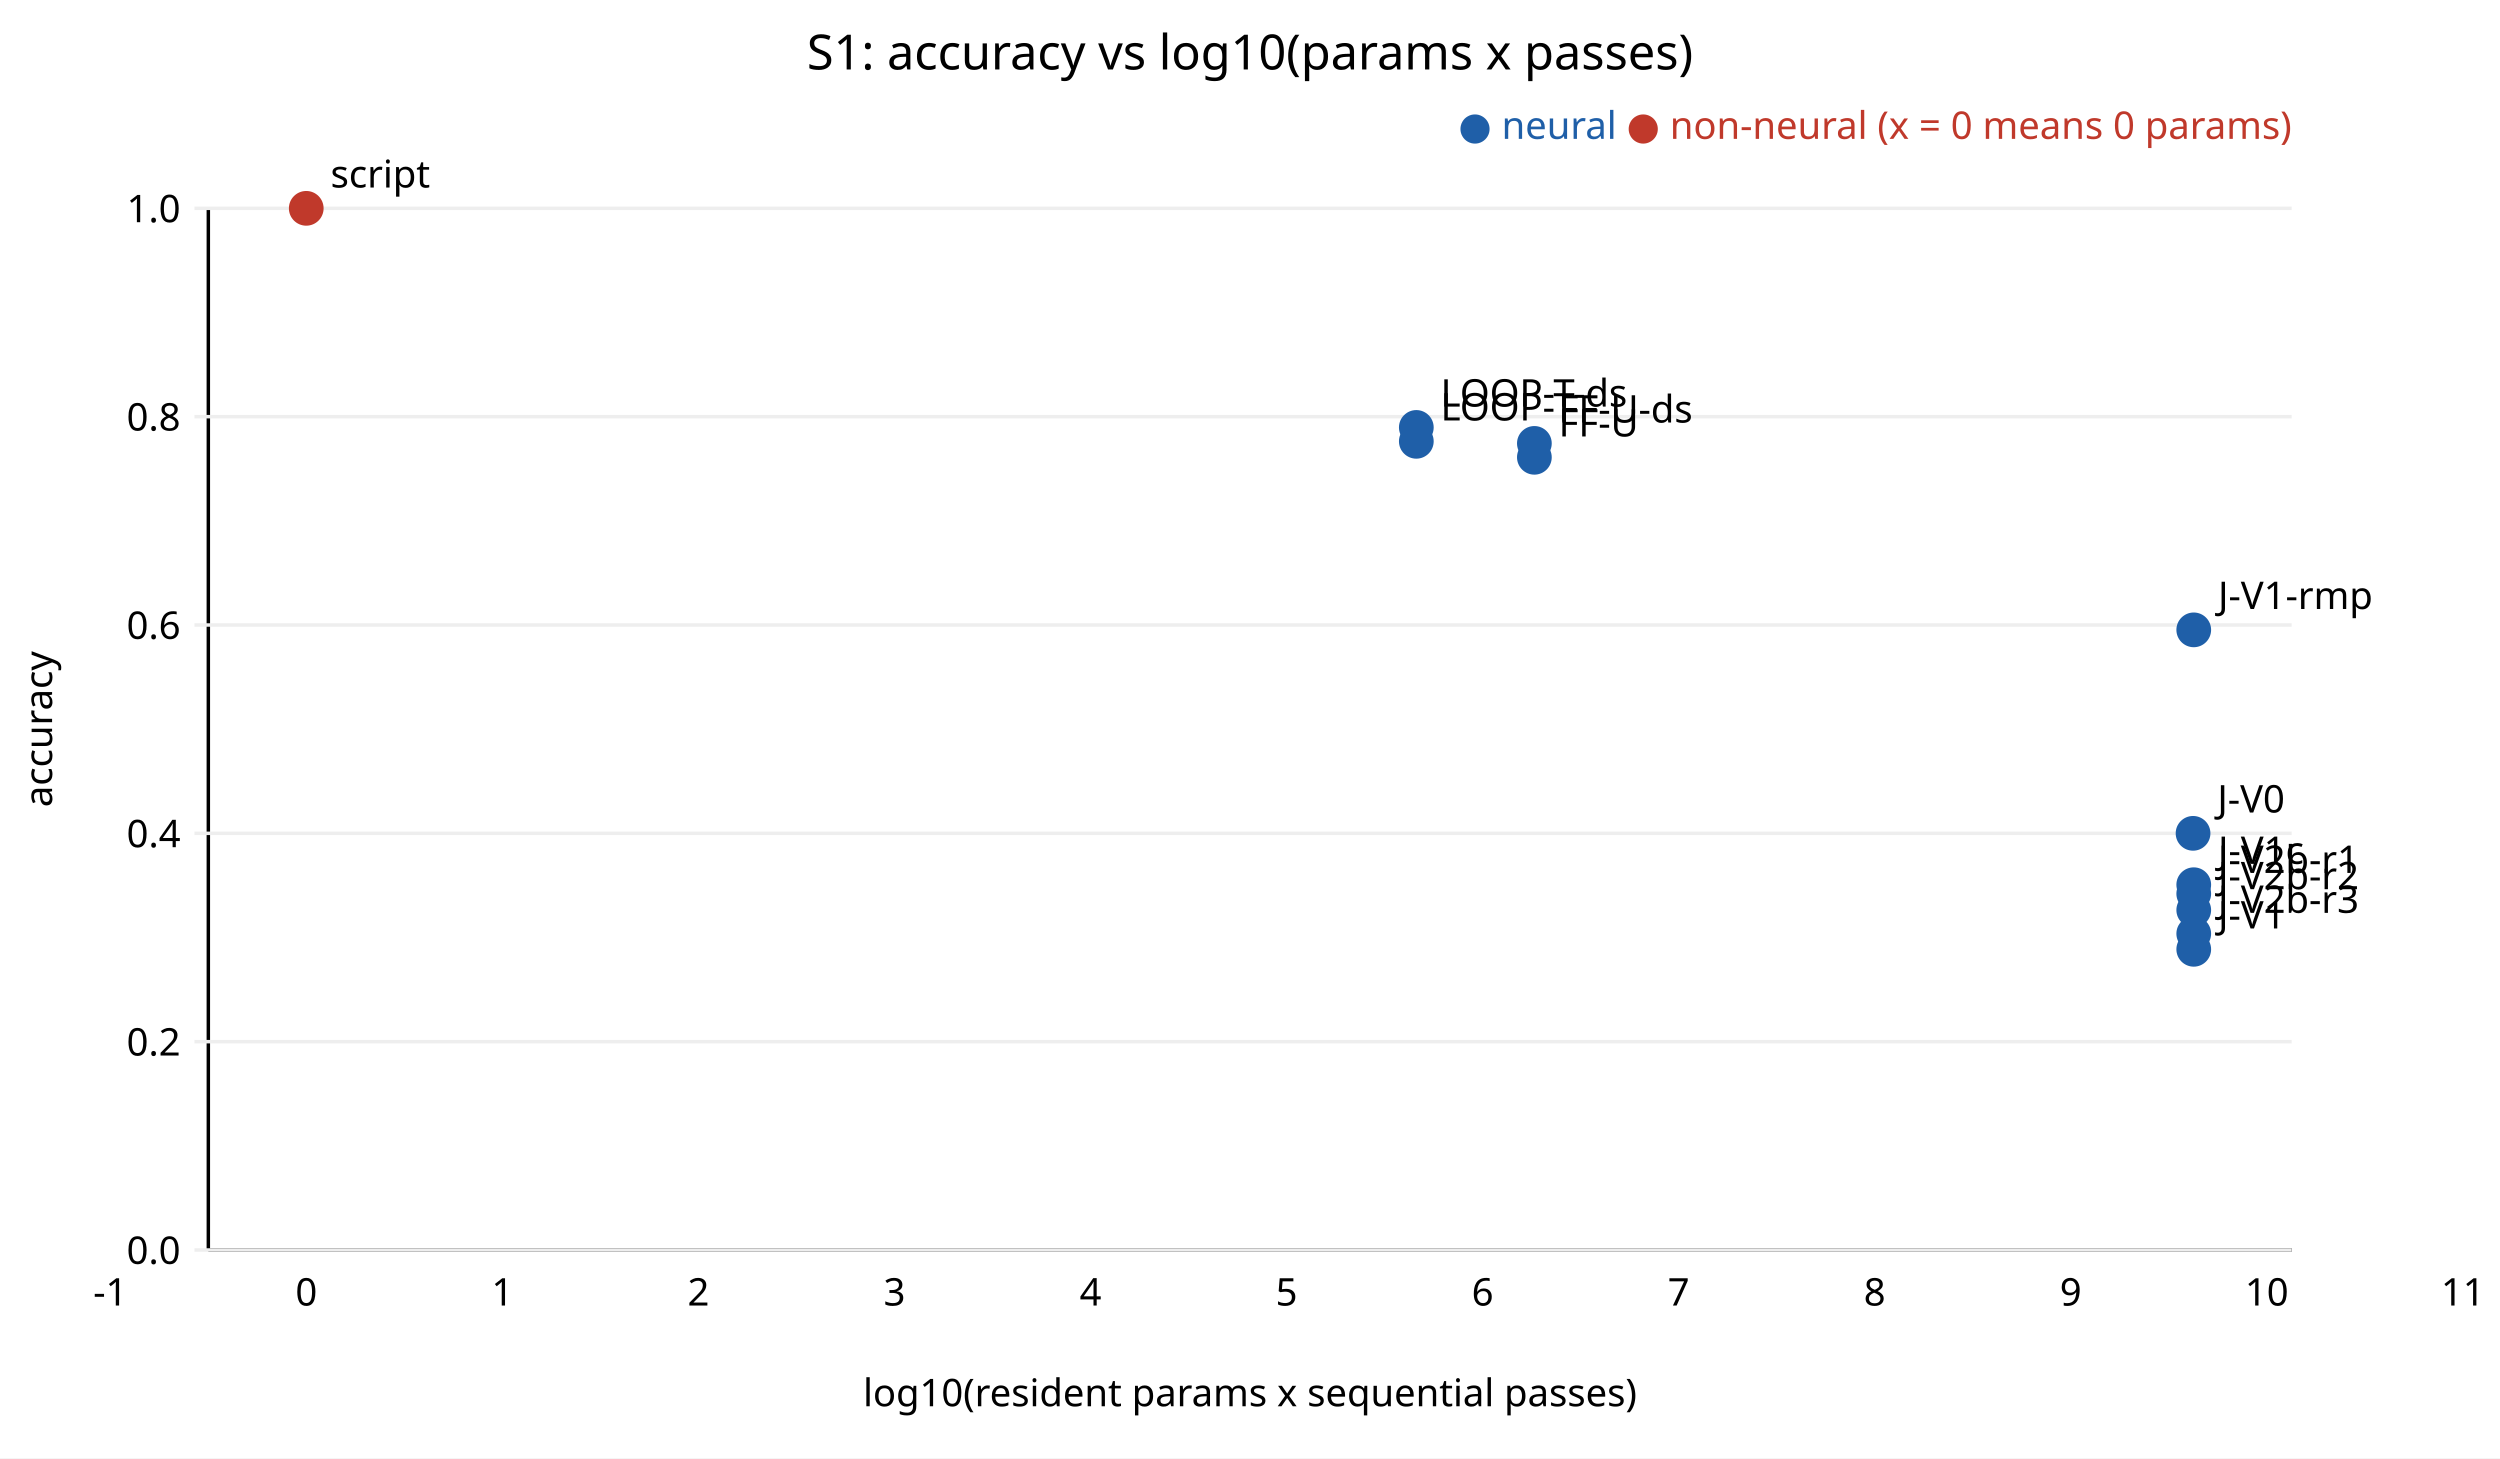
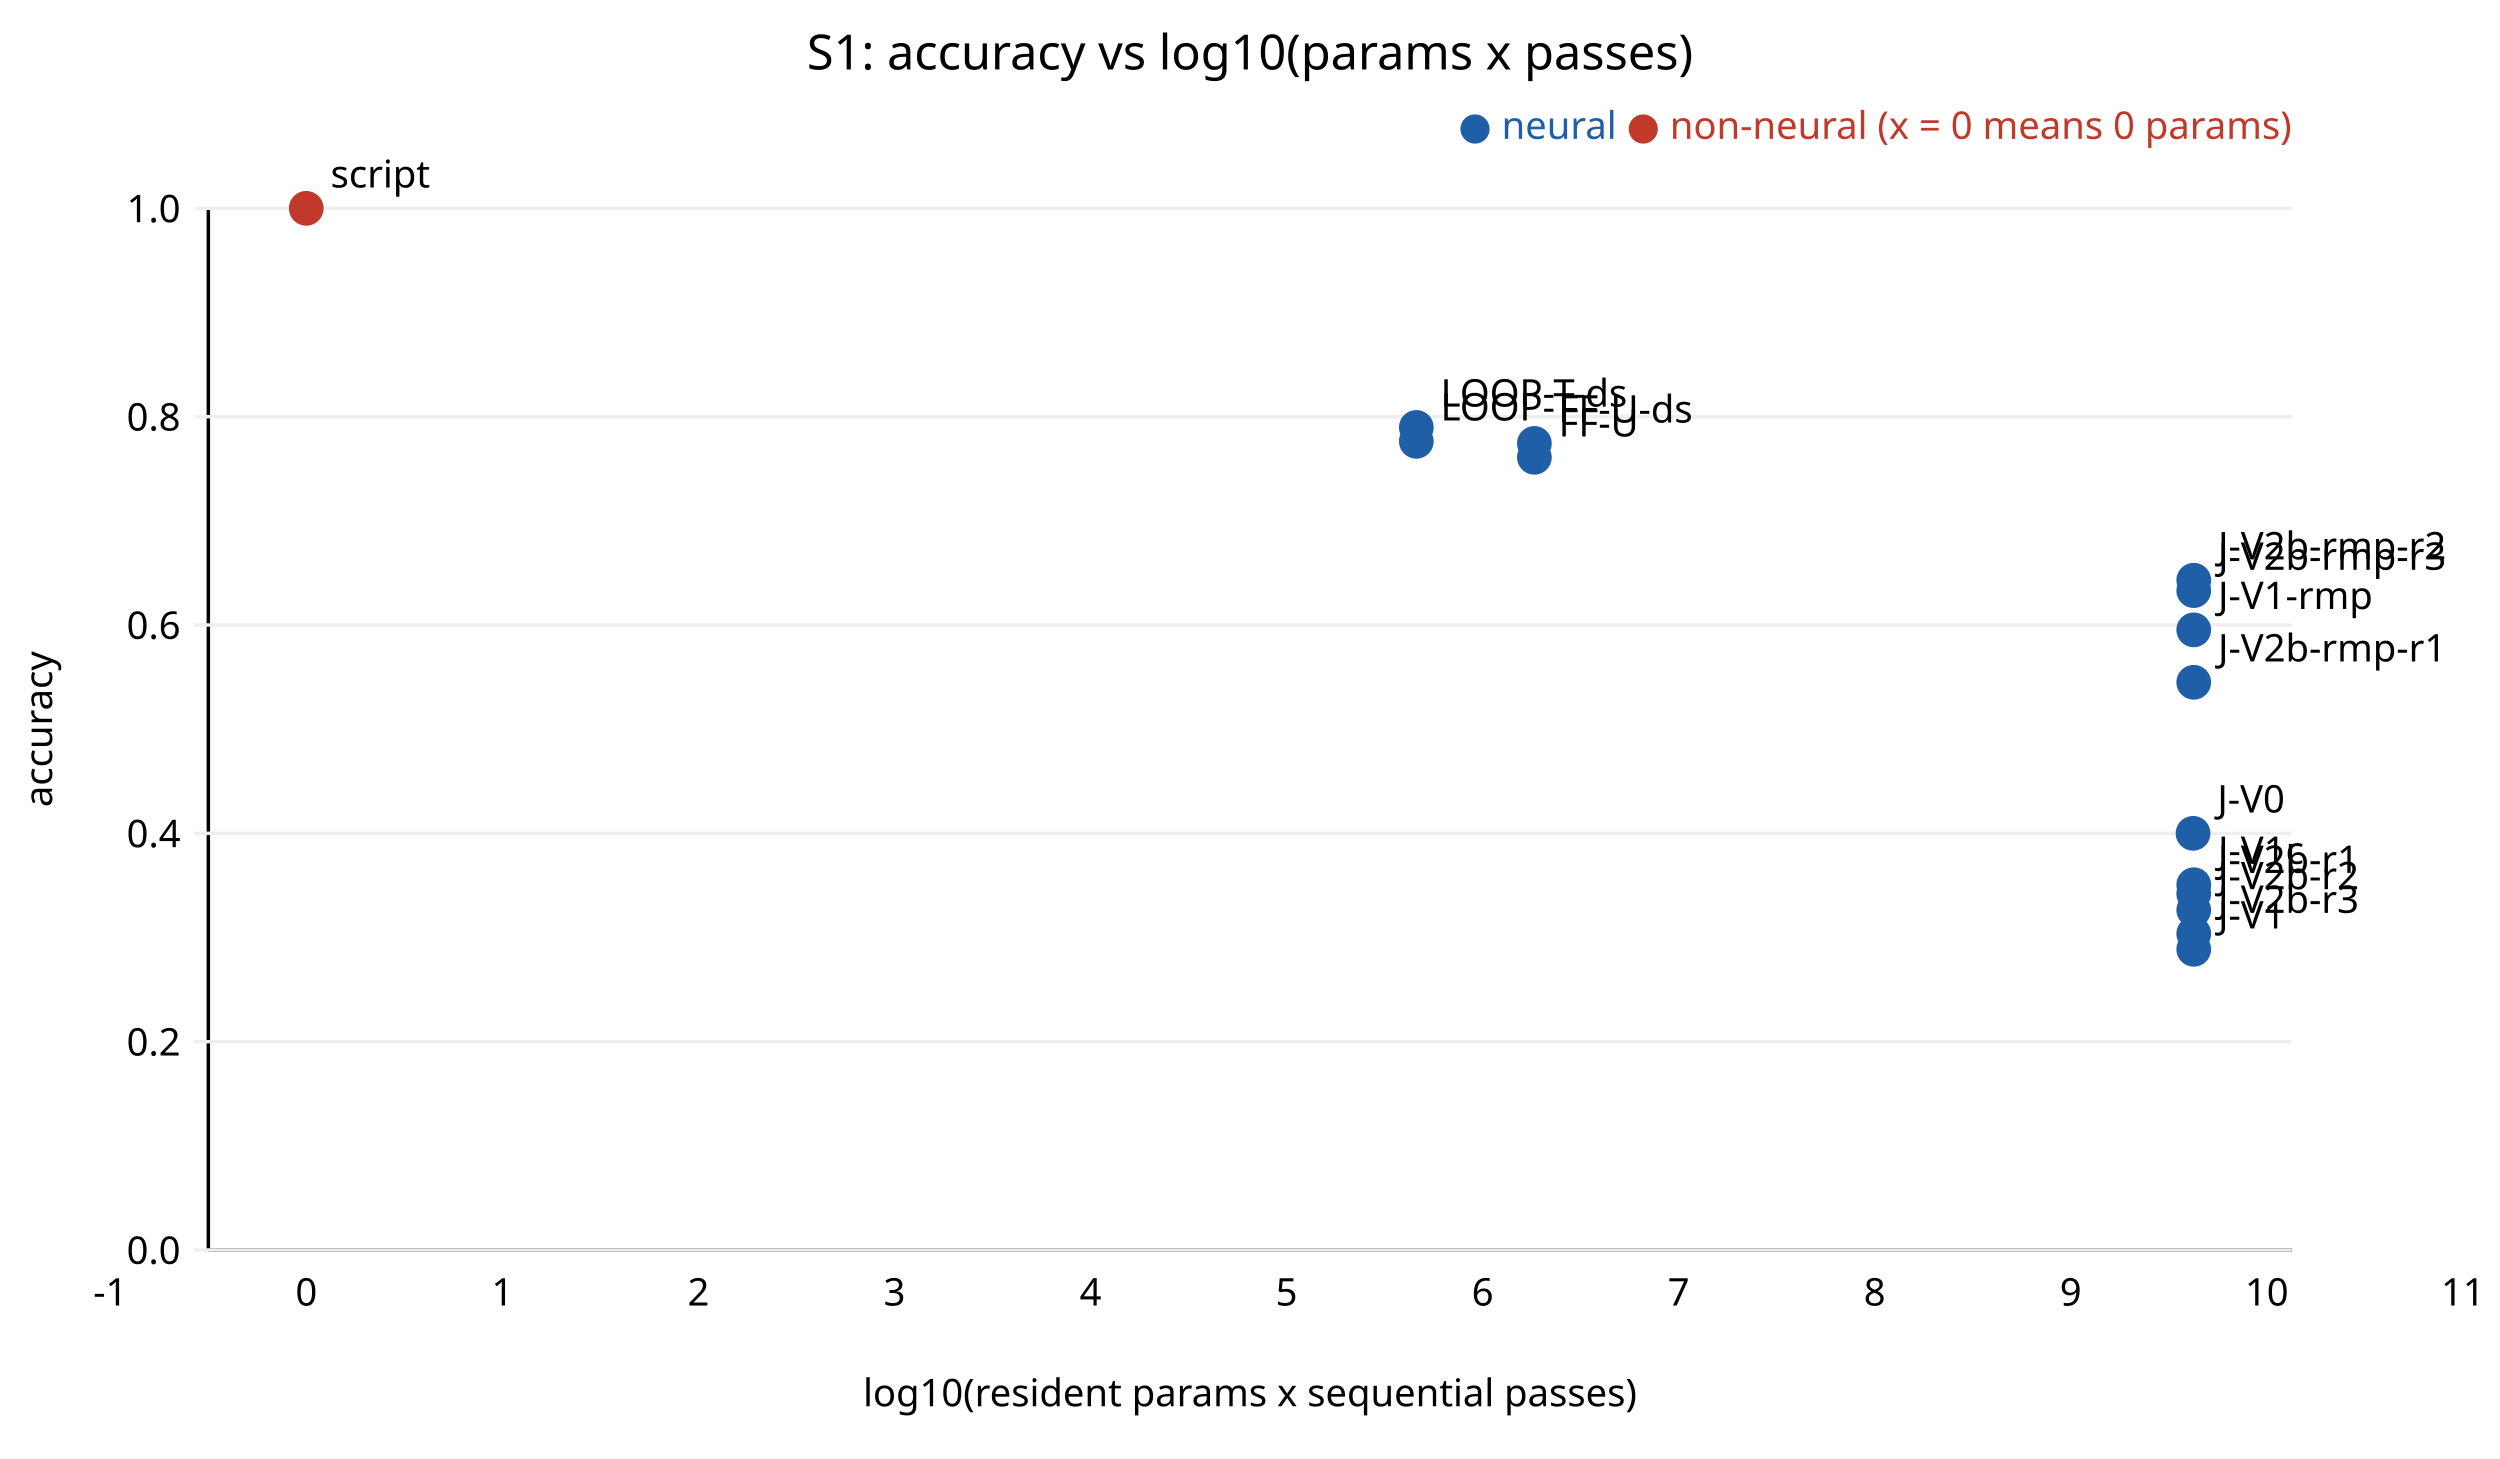
<svg xmlns="http://www.w3.org/2000/svg" width="720" height="420" font-family="sans-serif" font-size="11">
  <rect width="100%" height="100%" fill="white" />
  <text x="360.0" y="20" text-anchor="middle" font-size="14">S1: accuracy vs log10(params x passes)</text>
  <line x1="60" y1="360" x2="660" y2="360" stroke="black" />
  <line x1="60" y1="60" x2="60" y2="360" stroke="black" />
  <text x="360.0" y="405" text-anchor="middle">log10(resident params x sequential passes)</text>
  <text x="15" y="210.0" transform="rotate(-90 15 210.0)" text-anchor="middle">accuracy</text>
  <line x1="56" y1="360.0" x2="660" y2="360.0" stroke="#eee" />
  <text x="52" y="364.0" text-anchor="end">0.0</text>
  <line x1="56" y1="300.0" x2="660" y2="300.0" stroke="#eee" />
  <text x="52" y="304.0" text-anchor="end">0.2</text>
  <line x1="56" y1="240.0" x2="660" y2="240.0" stroke="#eee" />
  <text x="52" y="244.0" text-anchor="end">0.4</text>
  <line x1="56" y1="180.0" x2="660" y2="180.0" stroke="#eee" />
  <text x="52" y="184.0" text-anchor="end">0.6</text>
  <line x1="56" y1="120.0" x2="660" y2="120.0" stroke="#eee" />
  <text x="52" y="124.0" text-anchor="end">0.8</text>
  <line x1="56" y1="60.0" x2="660" y2="60.0" stroke="#eee" />
  <text x="52" y="64.0" text-anchor="end">1.0</text>
  <text x="31.77" y="376" text-anchor="middle">-1</text>
  <text x="88.23" y="376" text-anchor="middle">0</text>
  <text x="144.69" y="376" text-anchor="middle">1</text>
  <text x="201.15" y="376" text-anchor="middle">2</text>
  <text x="257.61" y="376" text-anchor="middle">3</text>
  <text x="314.07" y="376" text-anchor="middle">4</text>
  <text x="370.53" y="376" text-anchor="middle">5</text>
  <text x="426.99" y="376" text-anchor="middle">6</text>
  <text x="483.451" y="376" text-anchor="middle">7</text>
  <text x="539.911" y="376" text-anchor="middle">8</text>
  <text x="596.371" y="376" text-anchor="middle">9</text>
  <text x="652.831" y="376" text-anchor="middle">10</text>
  <text x="709.291" y="376" text-anchor="middle">11</text>
  <circle cx="441.9" cy="131.7" r="5" fill="#1f5fa8" />
  <text x="448.9" y="125.7">FF-U</text>
  <circle cx="441.9" cy="127.7" r="5" fill="#1f5fa8" />
  <text x="448.9" y="121.7">FF-U-ds</text>
  <circle cx="631.6" cy="240.0" r="5" fill="#1f5fa8" />
  <text x="638.6" y="234.0">J-V0</text>
  <circle cx="631.8" cy="273.4" r="5" fill="#1f5fa8" />
  <text x="638.8" y="267.4">J-V1</text>
  <circle cx="631.8" cy="181.4" r="5" fill="#1f5fa8" />
  <text x="638.8" y="175.4">J-V1-rmp</text>
  <circle cx="631.8" cy="254.8" r="5" fill="#1f5fa8" />
  <text x="638.8" y="248.8">J-V1c</text>
  <circle cx="631.8" cy="257.4" r="5" fill="#1f5fa8" />
  <text x="638.8" y="251.4">J-V2b-r1</text>
  <circle cx="631.8" cy="262.1" r="5" fill="#1f5fa8" />
  <text x="638.8" y="256.1">J-V2b-r2</text>
  <circle cx="631.8" cy="268.9" r="5" fill="#1f5fa8" />
  <text x="638.8" y="262.9">J-V2b-r3</text>
+   <circle cx="631.8" cy="196.5" r="5" fill="#1f5fa8" />
+   <text x="638.8" y="190.5">J-V2b-rmp-r1</text>
+   <circle cx="631.8" cy="167.1" r="5" fill="#1f5fa8" />
+   <text x="638.8" y="161.1">J-V2b-rmp-r2</text>
+   <circle cx="631.8" cy="170.1" r="5" fill="#1f5fa8" />
+   <text x="638.8" y="164.1">J-V2b-rmp-r3</text>
  <circle cx="407.9" cy="127.1" r="5" fill="#1f5fa8" />
  <text x="414.9" y="121.1">LOOP-T</text>
  <circle cx="407.9" cy="123.1" r="5" fill="#1f5fa8" />
  <text x="414.9" y="117.1">LOOP-T-ds</text>
  <circle cx="88.2" cy="60.0" r="5" fill="#c0392b" />
  <text x="95.2" y="54.0">script</text>
  <text x="660" y="40" text-anchor="end">
    <tspan fill="#1f5fa8">● neural</tspan>
    <tspan fill="#c0392b">● non-neural (x = 0 means 0 params)</tspan>
  </text>
</svg>
